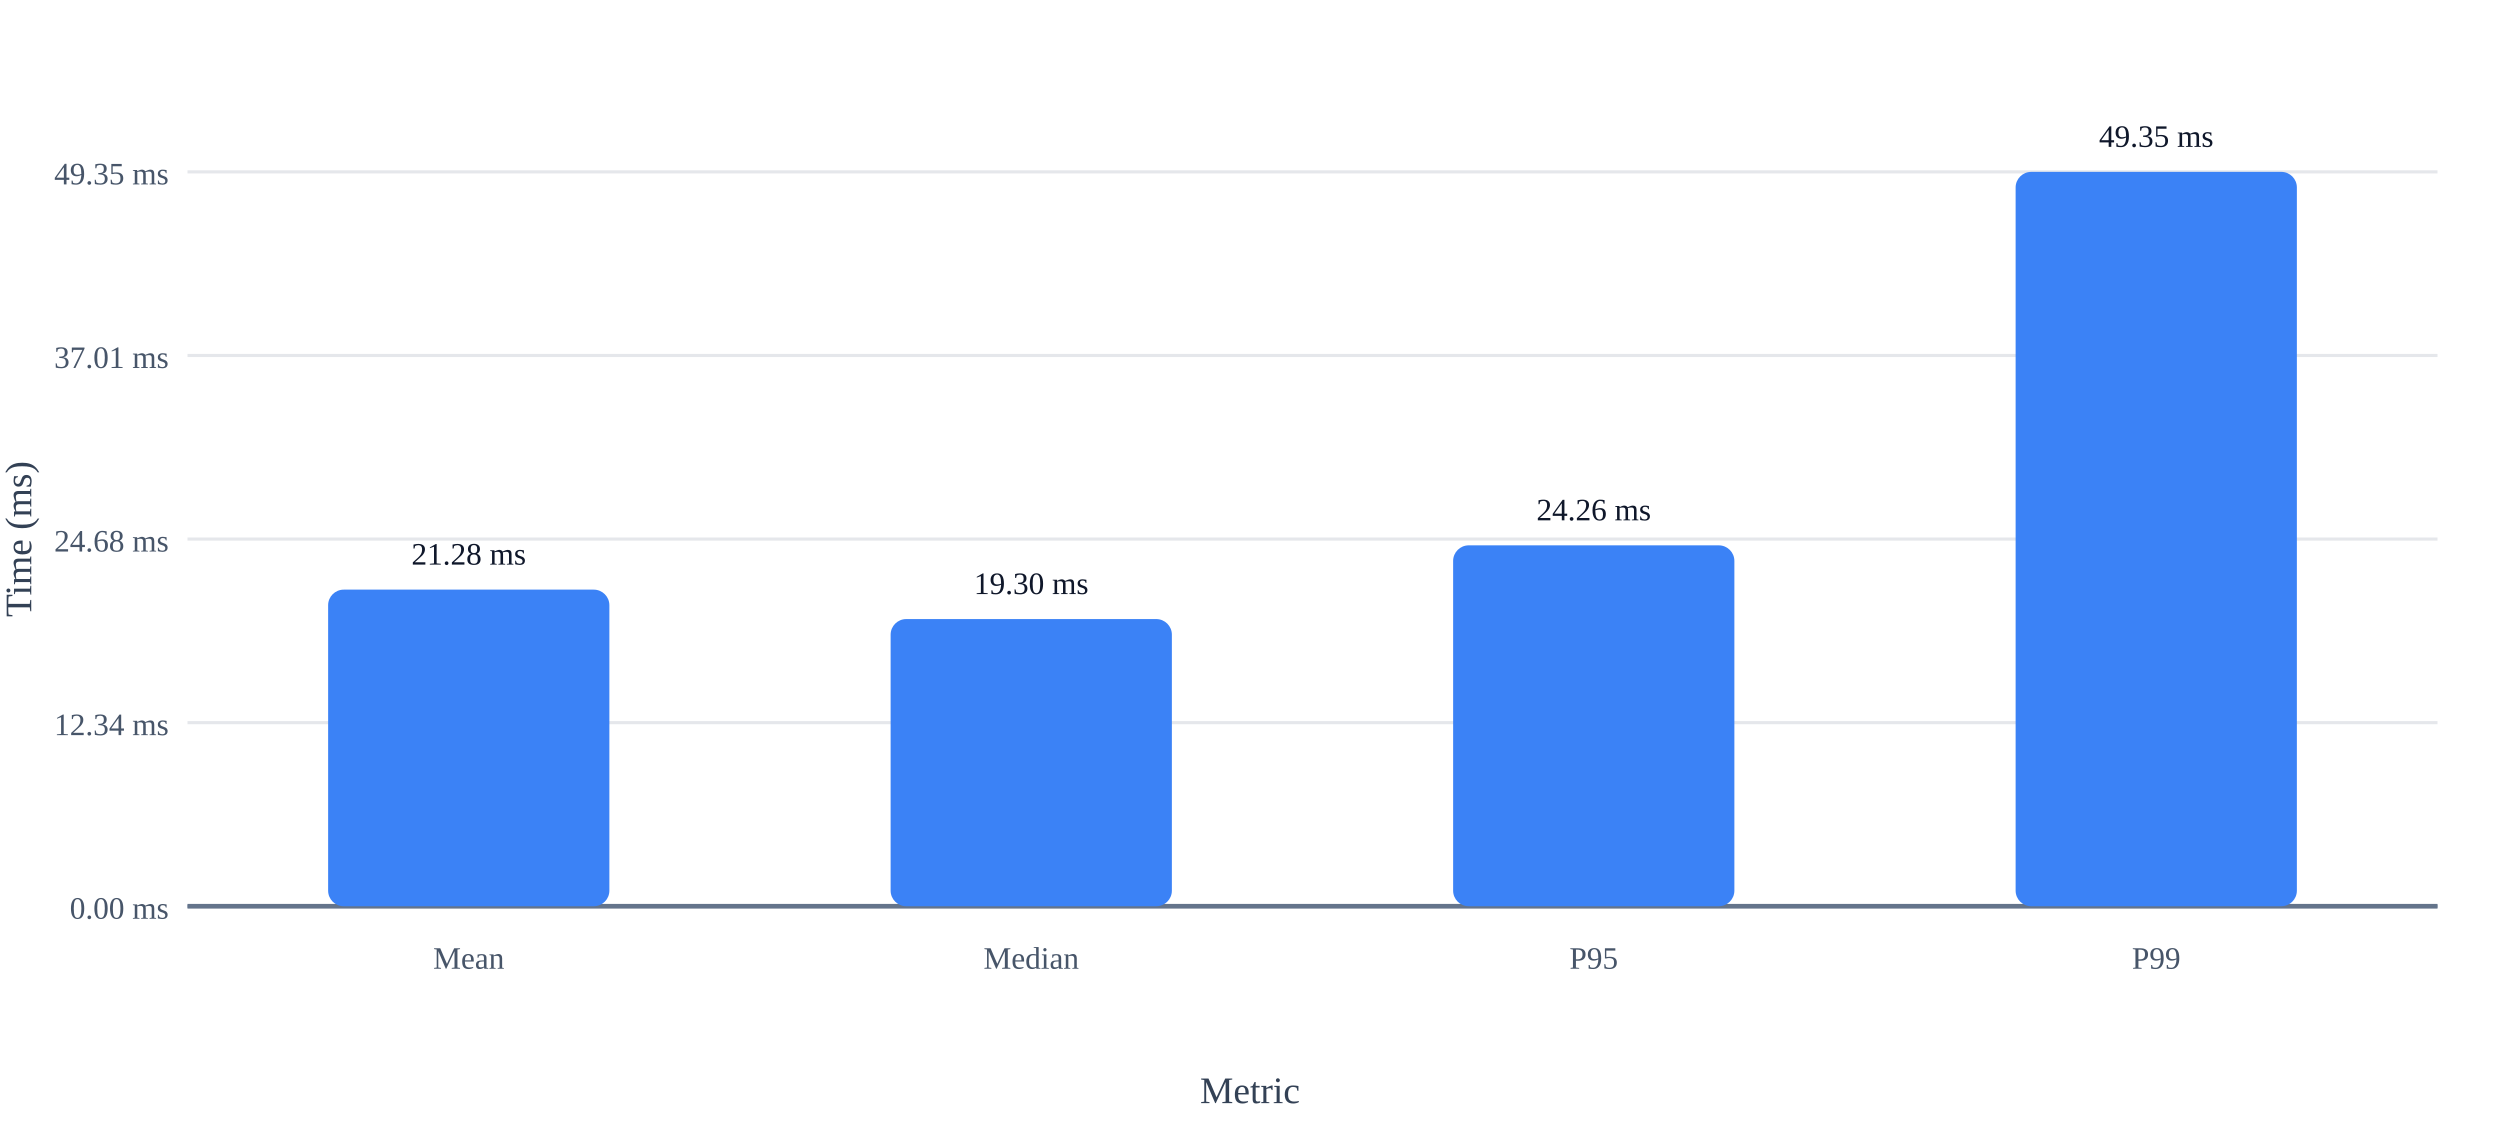
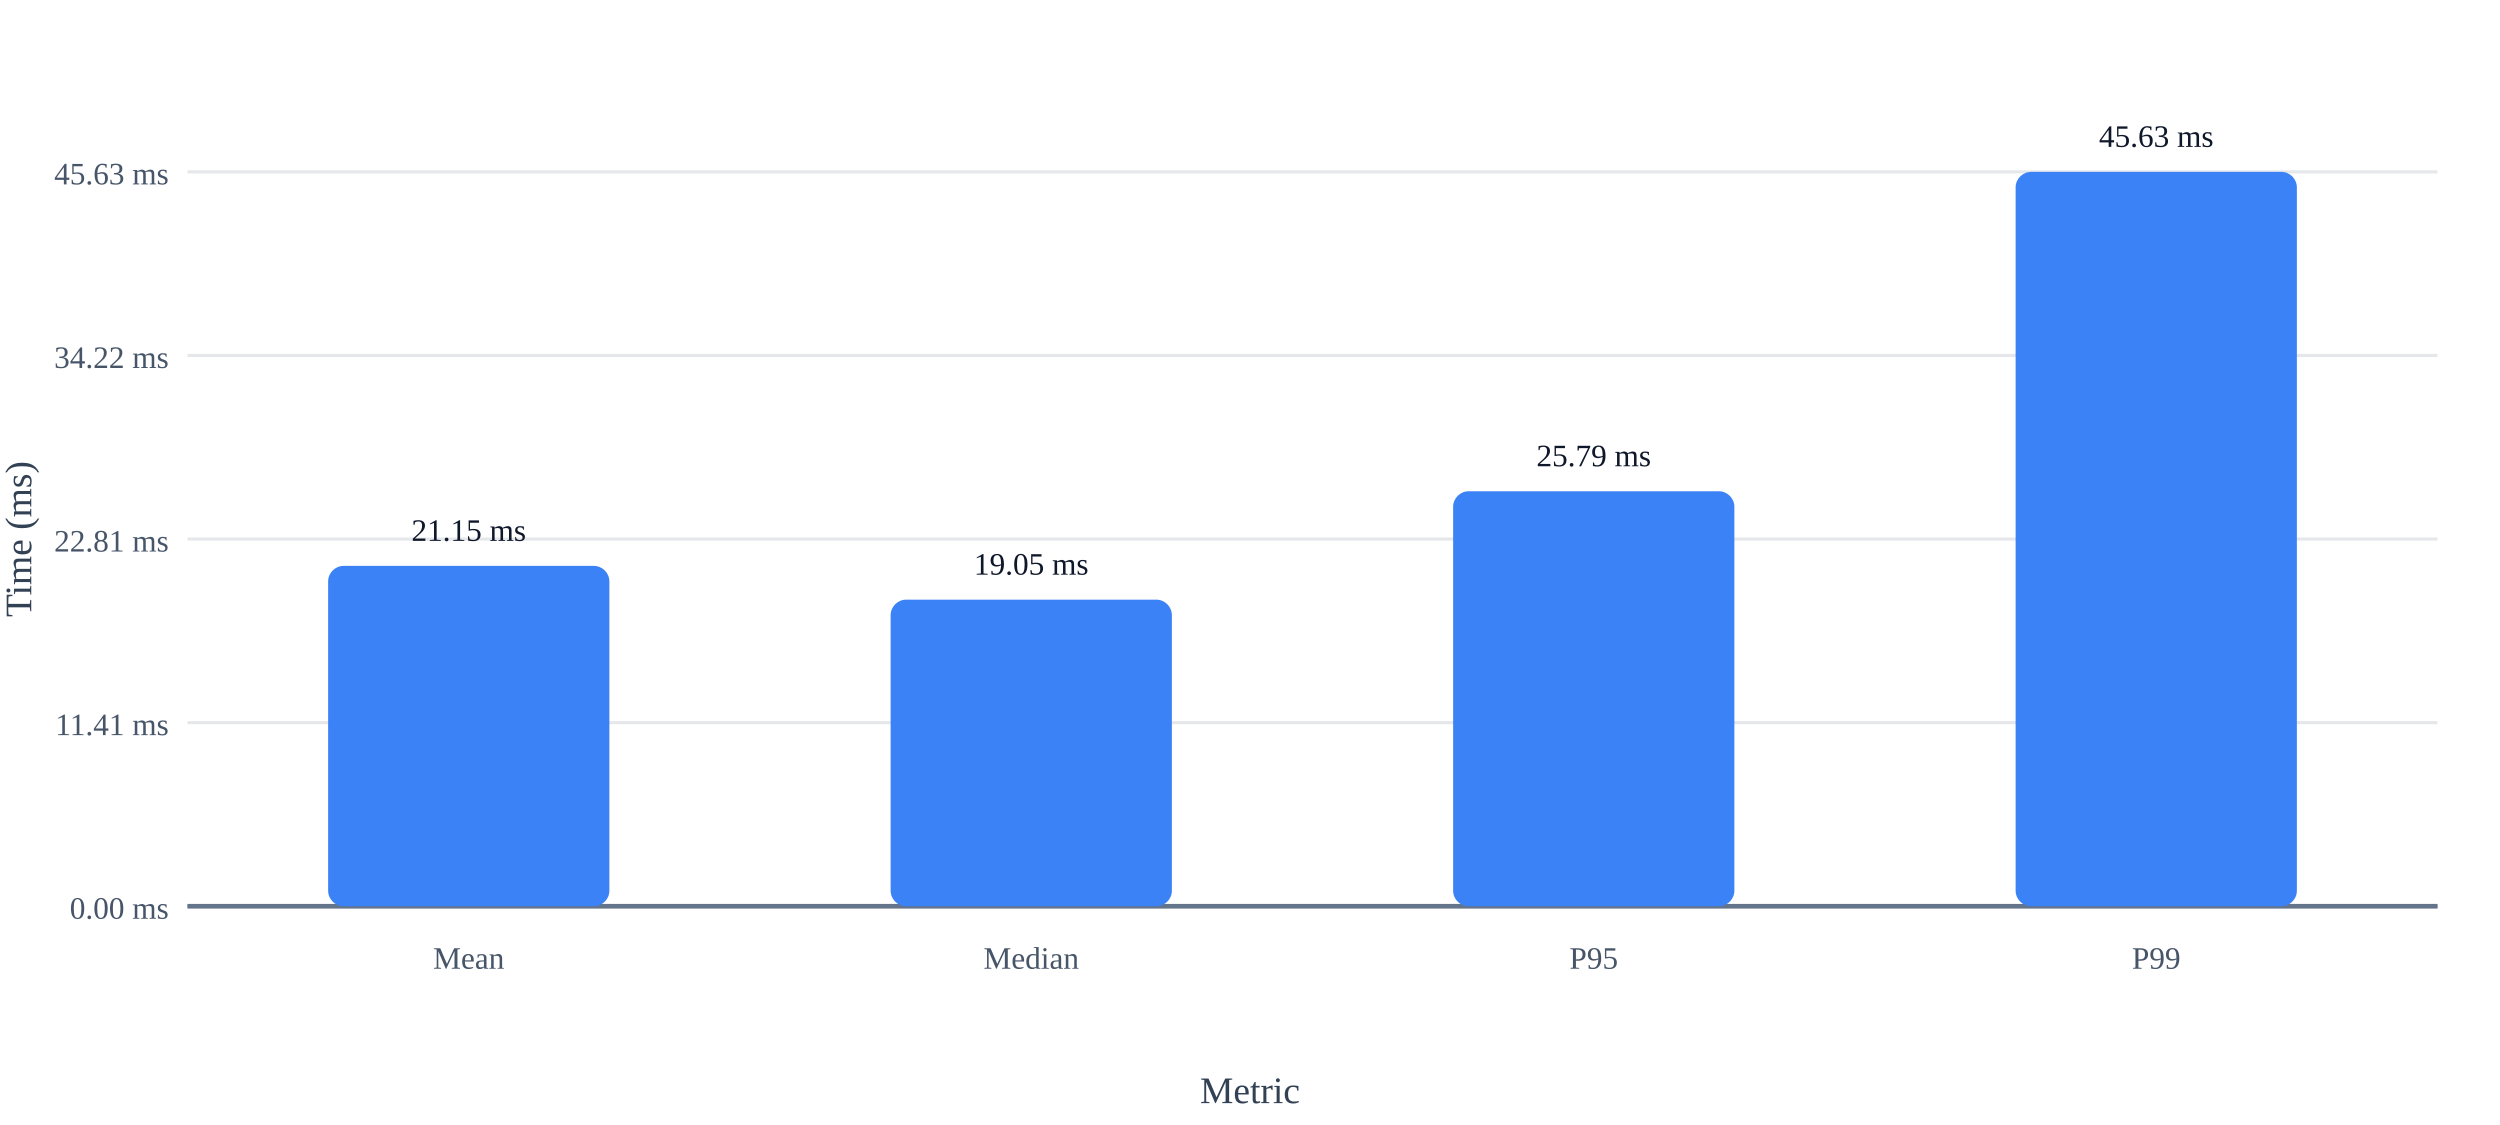
<svg xmlns="http://www.w3.org/2000/svg" width="800" height="360" viewBox="0 0 800 360">
  <rect width="100%" height="100%" fill="#ffffff" />
  <line x1="60" x2="780" y1="55" y2="55" stroke="#e5e7eb" stroke-width="1" />
  <line x1="60" x2="780" y1="113.75" y2="113.75" stroke="#e5e7eb" stroke-width="1" />
  <line x1="60" x2="780" y1="172.5" y2="172.5" stroke="#e5e7eb" stroke-width="1" />
  <line x1="60" x2="780" y1="231.25" y2="231.25" stroke="#e5e7eb" stroke-width="1" />
  <line x1="60" x2="780" y1="290" y2="290" stroke="#94a3b8" stroke-width="1" />
  <line x1="60" x2="780" y1="290" y2="290" stroke="#64748b" stroke-width="1.5" />
-   <rect x="105" y="188.682" width="90" height="101.318" rx="5" fill="#3b82f6" />
-   <text x="150" y="180.682" font-size="10" text-anchor="middle" fill="#0f172a">21.28 ms</text>
+   <rect x="105" y="181.083" width="90" height="108.917" rx="5" fill="#3b82f6" />
+   <text x="150" y="173.083" font-size="10" text-anchor="middle" fill="#0f172a">21.15 ms</text>
  <text x="150" y="310" font-size="10" text-anchor="middle" fill="#475569">Mean</text>
-   <rect x="285" y="198.101" width="90" height="91.899" rx="5" fill="#3b82f6" />
-   <text x="330" y="190.101" font-size="10" text-anchor="middle" fill="#0f172a">19.30 ms</text>
+   <rect x="285" y="191.888" width="90" height="98.112" rx="5" fill="#3b82f6" />
+   <text x="330" y="183.888" font-size="10" text-anchor="middle" fill="#0f172a">19.05 ms</text>
  <text x="330" y="310" font-size="10" text-anchor="middle" fill="#475569">Median</text>
-   <rect x="465" y="174.507" width="90" height="115.493" rx="5" fill="#3b82f6" />
-   <text x="510" y="166.507" font-size="10" text-anchor="middle" fill="#0f172a">24.26 ms</text>
+   <rect x="465" y="157.201" width="90" height="132.799" rx="5" fill="#3b82f6" />
+   <text x="510" y="149.201" font-size="10" text-anchor="middle" fill="#0f172a">25.79 ms</text>
  <text x="510" y="310" font-size="10" text-anchor="middle" fill="#475569">P95</text>
  <rect x="645" y="55" width="90" height="235" rx="5" fill="#3b82f6" />
-   <text x="690" y="47" font-size="10" text-anchor="middle" fill="#0f172a">49.35 ms</text>
+   <text x="690" y="47" font-size="10" text-anchor="middle" fill="#0f172a">45.63 ms</text>
  <text x="690" y="310" font-size="10" text-anchor="middle" fill="#475569">P99</text>
-   <text x="54" y="59" font-size="10" text-anchor="end" fill="#475569">49.35 ms</text>
-   <text x="54" y="117.75" font-size="10" text-anchor="end" fill="#475569">37.01 ms</text>
-   <text x="54" y="176.5" font-size="10" text-anchor="end" fill="#475569">24.68 ms</text>
-   <text x="54" y="235.25" font-size="10" text-anchor="end" fill="#475569">12.34 ms</text>
+   <text x="54" y="59" font-size="10" text-anchor="end" fill="#475569">45.63 ms</text>
+   <text x="54" y="117.75" font-size="10" text-anchor="end" fill="#475569">34.22 ms</text>
+   <text x="54" y="176.5" font-size="10" text-anchor="end" fill="#475569">22.81 ms</text>
+   <text x="54" y="235.25" font-size="10" text-anchor="end" fill="#475569">11.41 ms</text>
  <text x="54" y="294" font-size="10" text-anchor="end" fill="#475569">0.00 ms</text>
  <text x="400" y="353" font-size="12" fill="#334155" text-anchor="middle">Metric</text>
  <text x="10" y="172.5" font-size="12" fill="#334155" text-anchor="middle" transform="rotate(-90 10 172.5)">Time (ms)</text>
</svg>
